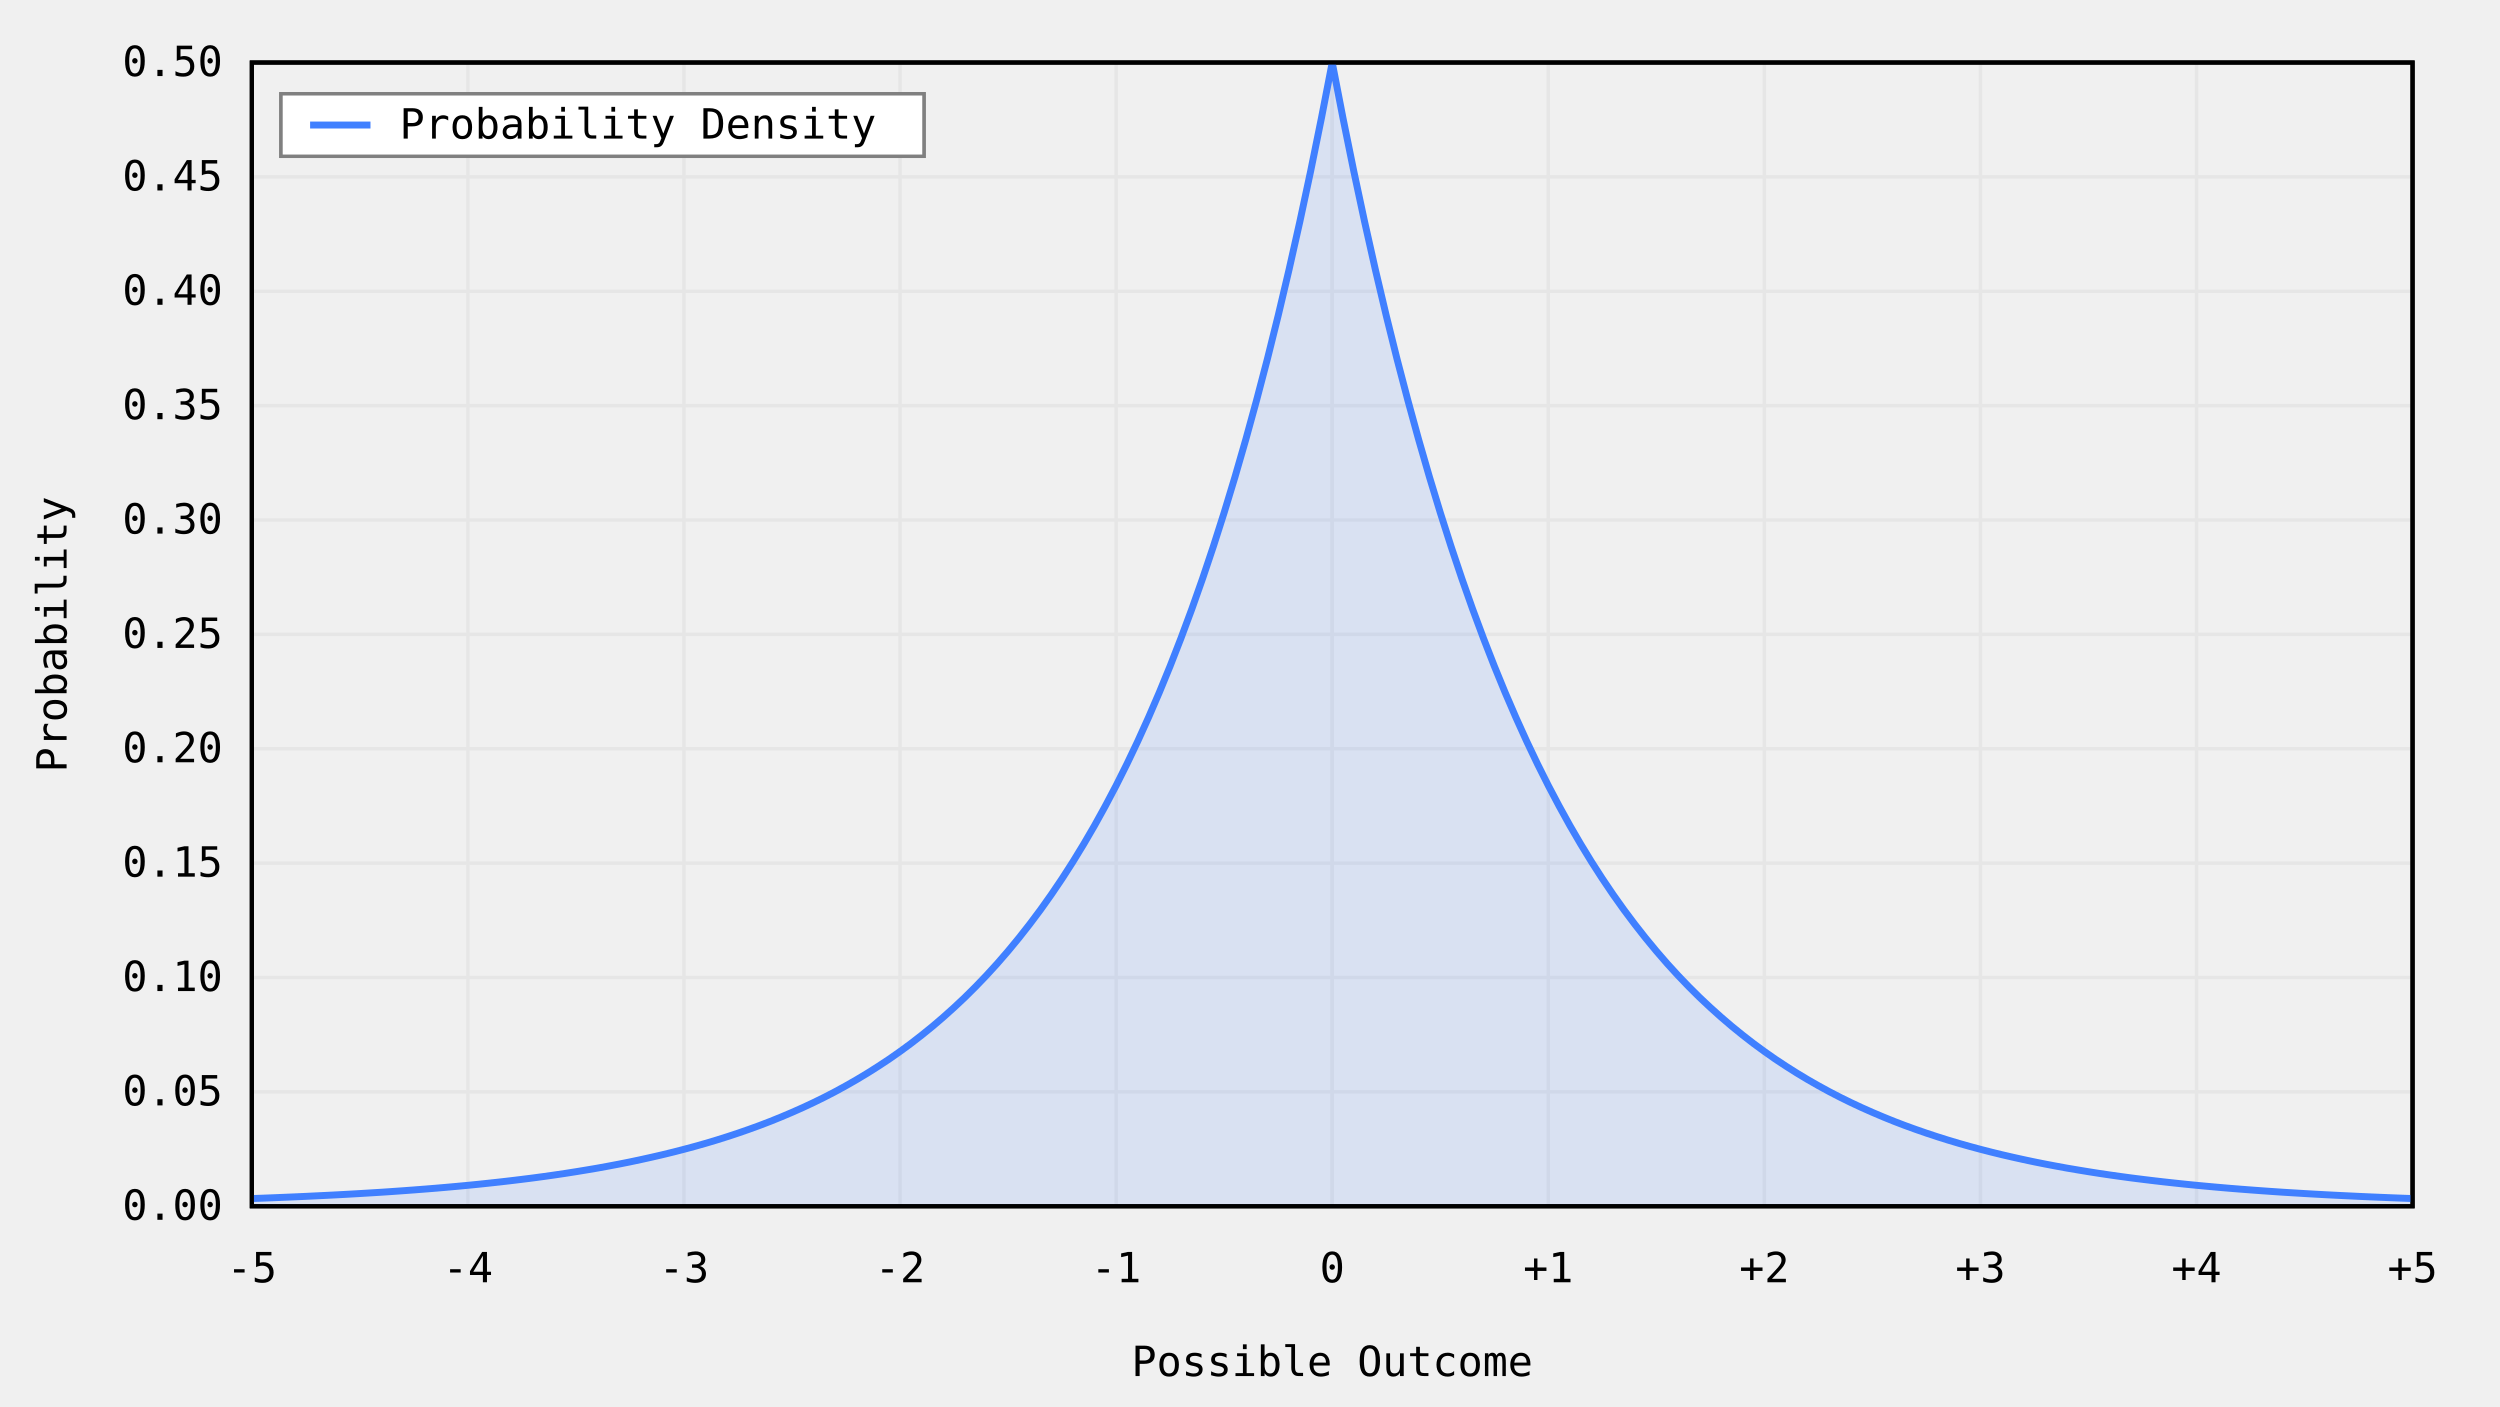
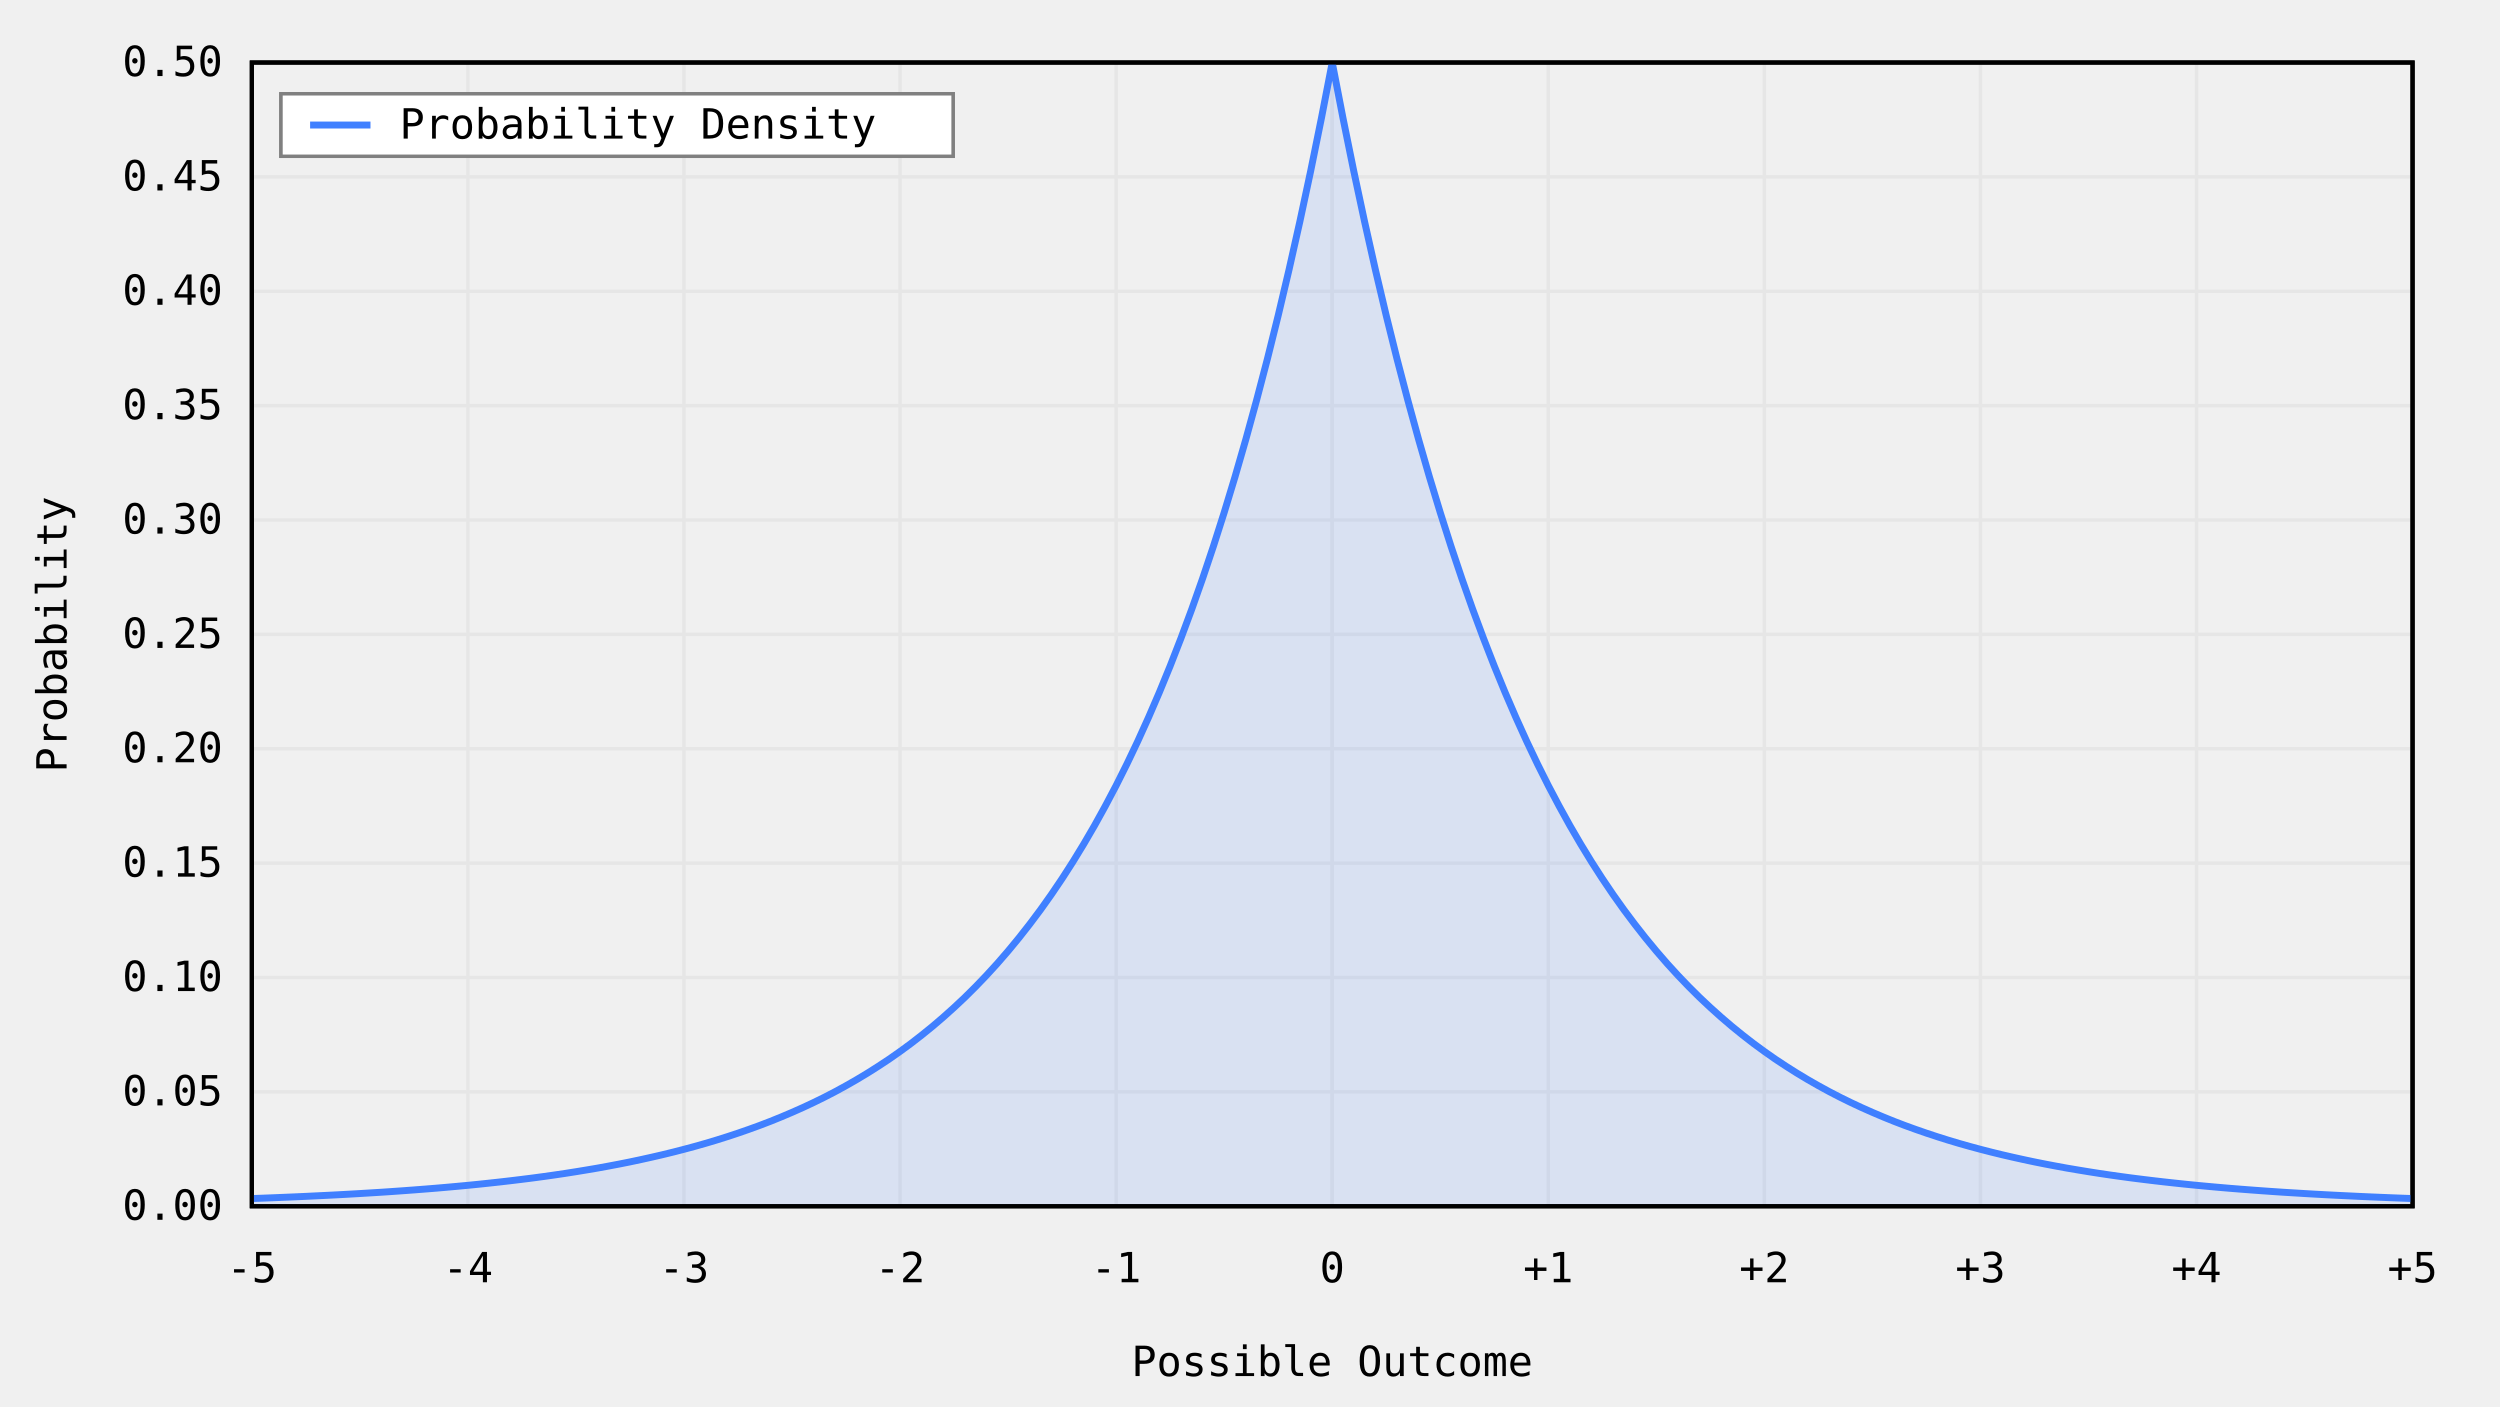
<svg xmlns="http://www.w3.org/2000/svg" xmlns:xlink="http://www.w3.org/1999/xlink" width="720" height="405" viewBox="0 0 720 405">
  <g id="gnuplot_canvas">
    <rect x="0" y="0" width="720" height="405" fill="none" />
    <defs>
      <circle id="gpDot" r="0.5" stroke-width="0.5" stroke="currentColor" />
      <path id="gpPt0" stroke-width="0.222" stroke="currentColor" d="M-1,0 h2 M0,-1 v2" />
      <path id="gpPt1" stroke-width="0.222" stroke="currentColor" d="M-1,-1 L1,1 M1,-1 L-1,1" />
      <path id="gpPt2" stroke-width="0.222" stroke="currentColor" d="M-1,0 L1,0 M0,-1 L0,1 M-1,-1 L1,1 M-1,1 L1,-1" />
      <rect id="gpPt3" stroke-width="0.222" stroke="currentColor" x="-1" y="-1" width="2" height="2" />
      <rect id="gpPt4" stroke-width="0.222" stroke="currentColor" fill="currentColor" x="-1" y="-1" width="2" height="2" />
      <circle id="gpPt5" stroke-width="0.222" stroke="currentColor" cx="0" cy="0" r="1" />
      <use xlink:href="#gpPt5" id="gpPt6" fill="currentColor" stroke="none" />
      <path id="gpPt7" stroke-width="0.222" stroke="currentColor" d="M0,-1.33 L-1.33,0.67 L1.33,0.67 z" />
      <use xlink:href="#gpPt7" id="gpPt8" fill="currentColor" stroke="none" />
      <use xlink:href="#gpPt7" id="gpPt9" stroke="currentColor" transform="rotate(180)" />
      <use xlink:href="#gpPt9" id="gpPt10" fill="currentColor" stroke="none" />
      <use xlink:href="#gpPt3" id="gpPt11" stroke="currentColor" transform="rotate(45)" />
      <use xlink:href="#gpPt11" id="gpPt12" fill="currentColor" stroke="none" />
      <path id="gpPt13" stroke-width="0.222" stroke="currentColor" d="M0,1.330 L1.265,0.411 L0.782,-1.067 L-0.782,-1.076 L-1.265,0.411 z" />
      <use xlink:href="#gpPt13" id="gpPt14" fill="currentColor" stroke="none" />
      <filter id="textbox" filterUnits="objectBoundingBox" x="0" y="0" height="1" width="1">
        <feFlood flood-color="white" flood-opacity="1" result="bgnd" />
        <feComposite in="SourceGraphic" in2="bgnd" operator="atop" />
      </filter>
      <filter id="greybox" filterUnits="objectBoundingBox" x="0" y="0" height="1" width="1">
        <feFlood flood-color="lightgrey" flood-opacity="1" result="grey" />
        <feComposite in="SourceGraphic" in2="grey" operator="atop" />
      </filter>
    </defs>
    <g fill="none" color="white" stroke="currentColor" stroke-width="1.00" stroke-linecap="butt" stroke-linejoin="miter">
</g>
    <g fill="none" color="white" stroke="currentColor" stroke-width="1.20" stroke-linecap="butt" stroke-linejoin="miter">
</g>
    <g fill="none" color="black" stroke="currentColor" stroke-width="1.20" stroke-linecap="butt" stroke-linejoin="miter">
</g>
    <g fill="none" color="black" stroke="black" stroke-width="1.00" stroke-linecap="butt" stroke-linejoin="miter">
</g>
    <g fill="none" color="black" stroke="currentColor" stroke-width="1.00" stroke-linecap="butt" stroke-linejoin="miter">
      <path stroke="rgb(230, 230, 230)" class="gridline" d="M72.53,347.40 L694.82,347.40  " />
    </g>
    <g fill="none" color="black" stroke="rgb(230, 230, 230)" stroke-width="1.20" stroke-linecap="butt" stroke-linejoin="miter">
</g>
    <g fill="none" color="black" stroke="currentColor" stroke-width="1.20" stroke-linecap="butt" stroke-linejoin="miter">
      <path stroke="black" d="M72.53,347.40 M694.82,347.40  " />
      <g transform="translate(64.14,351.30)" stroke="none" fill="black" font-family="monospace" font-size="12.00" text-anchor="end">
        <text>
          <tspan font-family="monospace">0.00</tspan>
        </text>
      </g>
    </g>
    <g fill="none" color="black" stroke="currentColor" stroke-width="1.20" stroke-linecap="butt" stroke-linejoin="miter">
</g>
    <g fill="none" color="black" stroke="black" stroke-width="1.00" stroke-linecap="butt" stroke-linejoin="miter">
</g>
    <g fill="none" color="black" stroke="currentColor" stroke-width="1.00" stroke-linecap="butt" stroke-linejoin="miter">
      <path stroke="rgb(230, 230, 230)" class="gridline" d="M72.53,314.46 L694.82,314.46  " />
    </g>
    <g fill="none" color="black" stroke="rgb(230, 230, 230)" stroke-width="1.20" stroke-linecap="butt" stroke-linejoin="miter">
</g>
    <g fill="none" color="black" stroke="currentColor" stroke-width="1.20" stroke-linecap="butt" stroke-linejoin="miter">
      <path stroke="black" d="M72.53,314.46 M694.82,314.46  " />
      <g transform="translate(64.14,318.36)" stroke="none" fill="black" font-family="monospace" font-size="12.00" text-anchor="end">
        <text>
          <tspan font-family="monospace">0.05</tspan>
        </text>
      </g>
    </g>
    <g fill="none" color="black" stroke="currentColor" stroke-width="1.20" stroke-linecap="butt" stroke-linejoin="miter">
</g>
    <g fill="none" color="black" stroke="black" stroke-width="1.00" stroke-linecap="butt" stroke-linejoin="miter">
</g>
    <g fill="none" color="black" stroke="currentColor" stroke-width="1.00" stroke-linecap="butt" stroke-linejoin="miter">
      <path stroke="rgb(230, 230, 230)" class="gridline" d="M72.53,281.52 L694.82,281.52  " />
    </g>
    <g fill="none" color="black" stroke="rgb(230, 230, 230)" stroke-width="1.20" stroke-linecap="butt" stroke-linejoin="miter">
</g>
    <g fill="none" color="black" stroke="currentColor" stroke-width="1.20" stroke-linecap="butt" stroke-linejoin="miter">
      <path stroke="black" d="M72.53,281.52 M694.82,281.52  " />
      <g transform="translate(64.14,285.42)" stroke="none" fill="black" font-family="monospace" font-size="12.00" text-anchor="end">
        <text>
          <tspan font-family="monospace">0.10</tspan>
        </text>
      </g>
    </g>
    <g fill="none" color="black" stroke="currentColor" stroke-width="1.20" stroke-linecap="butt" stroke-linejoin="miter">
</g>
    <g fill="none" color="black" stroke="black" stroke-width="1.00" stroke-linecap="butt" stroke-linejoin="miter">
</g>
    <g fill="none" color="black" stroke="currentColor" stroke-width="1.00" stroke-linecap="butt" stroke-linejoin="miter">
      <path stroke="rgb(230, 230, 230)" class="gridline" d="M72.53,248.58 L694.82,248.58  " />
    </g>
    <g fill="none" color="black" stroke="rgb(230, 230, 230)" stroke-width="1.20" stroke-linecap="butt" stroke-linejoin="miter">
</g>
    <g fill="none" color="black" stroke="currentColor" stroke-width="1.20" stroke-linecap="butt" stroke-linejoin="miter">
      <path stroke="black" d="M72.53,248.58 M694.82,248.58  " />
      <g transform="translate(64.14,252.48)" stroke="none" fill="black" font-family="monospace" font-size="12.00" text-anchor="end">
        <text>
          <tspan font-family="monospace">0.15</tspan>
        </text>
      </g>
    </g>
    <g fill="none" color="black" stroke="currentColor" stroke-width="1.20" stroke-linecap="butt" stroke-linejoin="miter">
</g>
    <g fill="none" color="black" stroke="black" stroke-width="1.00" stroke-linecap="butt" stroke-linejoin="miter">
</g>
    <g fill="none" color="black" stroke="currentColor" stroke-width="1.00" stroke-linecap="butt" stroke-linejoin="miter">
      <path stroke="rgb(230, 230, 230)" class="gridline" d="M72.53,215.64 L694.82,215.64  " />
    </g>
    <g fill="none" color="black" stroke="rgb(230, 230, 230)" stroke-width="1.20" stroke-linecap="butt" stroke-linejoin="miter">
</g>
    <g fill="none" color="black" stroke="currentColor" stroke-width="1.20" stroke-linecap="butt" stroke-linejoin="miter">
      <path stroke="black" d="M72.53,215.64 M694.82,215.64  " />
      <g transform="translate(64.14,219.54)" stroke="none" fill="black" font-family="monospace" font-size="12.00" text-anchor="end">
        <text>
          <tspan font-family="monospace">0.20</tspan>
        </text>
      </g>
    </g>
    <g fill="none" color="black" stroke="currentColor" stroke-width="1.20" stroke-linecap="butt" stroke-linejoin="miter">
</g>
    <g fill="none" color="black" stroke="black" stroke-width="1.00" stroke-linecap="butt" stroke-linejoin="miter">
</g>
    <g fill="none" color="black" stroke="currentColor" stroke-width="1.00" stroke-linecap="butt" stroke-linejoin="miter">
      <path stroke="rgb(230, 230, 230)" class="gridline" d="M72.53,182.70 L694.82,182.70  " />
    </g>
    <g fill="none" color="black" stroke="rgb(230, 230, 230)" stroke-width="1.20" stroke-linecap="butt" stroke-linejoin="miter">
</g>
    <g fill="none" color="black" stroke="currentColor" stroke-width="1.20" stroke-linecap="butt" stroke-linejoin="miter">
      <path stroke="black" d="M72.53,182.70 M694.82,182.70  " />
      <g transform="translate(64.14,186.60)" stroke="none" fill="black" font-family="monospace" font-size="12.00" text-anchor="end">
        <text>
          <tspan font-family="monospace">0.25</tspan>
        </text>
      </g>
    </g>
    <g fill="none" color="black" stroke="currentColor" stroke-width="1.20" stroke-linecap="butt" stroke-linejoin="miter">
</g>
    <g fill="none" color="black" stroke="black" stroke-width="1.00" stroke-linecap="butt" stroke-linejoin="miter">
</g>
    <g fill="none" color="black" stroke="currentColor" stroke-width="1.00" stroke-linecap="butt" stroke-linejoin="miter">
      <path stroke="rgb(230, 230, 230)" class="gridline" d="M72.53,149.77 L694.82,149.77  " />
    </g>
    <g fill="none" color="black" stroke="rgb(230, 230, 230)" stroke-width="1.20" stroke-linecap="butt" stroke-linejoin="miter">
</g>
    <g fill="none" color="black" stroke="currentColor" stroke-width="1.20" stroke-linecap="butt" stroke-linejoin="miter">
      <path stroke="black" d="M72.53,149.77 M694.82,149.77  " />
      <g transform="translate(64.14,153.67)" stroke="none" fill="black" font-family="monospace" font-size="12.00" text-anchor="end">
        <text>
          <tspan font-family="monospace">0.30</tspan>
        </text>
      </g>
    </g>
    <g fill="none" color="black" stroke="currentColor" stroke-width="1.20" stroke-linecap="butt" stroke-linejoin="miter">
</g>
    <g fill="none" color="black" stroke="black" stroke-width="1.00" stroke-linecap="butt" stroke-linejoin="miter">
</g>
    <g fill="none" color="black" stroke="currentColor" stroke-width="1.00" stroke-linecap="butt" stroke-linejoin="miter">
      <path stroke="rgb(230, 230, 230)" class="gridline" d="M72.53,116.83 L694.82,116.83  " />
    </g>
    <g fill="none" color="black" stroke="rgb(230, 230, 230)" stroke-width="1.20" stroke-linecap="butt" stroke-linejoin="miter">
</g>
    <g fill="none" color="black" stroke="currentColor" stroke-width="1.20" stroke-linecap="butt" stroke-linejoin="miter">
      <path stroke="black" d="M72.53,116.83 M694.82,116.83  " />
      <g transform="translate(64.14,120.73)" stroke="none" fill="black" font-family="monospace" font-size="12.00" text-anchor="end">
        <text>
          <tspan font-family="monospace">0.35</tspan>
        </text>
      </g>
    </g>
    <g fill="none" color="black" stroke="currentColor" stroke-width="1.20" stroke-linecap="butt" stroke-linejoin="miter">
</g>
    <g fill="none" color="black" stroke="black" stroke-width="1.00" stroke-linecap="butt" stroke-linejoin="miter">
</g>
    <g fill="none" color="black" stroke="currentColor" stroke-width="1.00" stroke-linecap="butt" stroke-linejoin="miter">
      <path stroke="rgb(230, 230, 230)" class="gridline" d="M72.53,83.89 L694.82,83.89  " />
    </g>
    <g fill="none" color="black" stroke="rgb(230, 230, 230)" stroke-width="1.20" stroke-linecap="butt" stroke-linejoin="miter">
</g>
    <g fill="none" color="black" stroke="currentColor" stroke-width="1.20" stroke-linecap="butt" stroke-linejoin="miter">
      <path stroke="black" d="M72.53,83.89 M694.82,83.89  " />
      <g transform="translate(64.14,87.79)" stroke="none" fill="black" font-family="monospace" font-size="12.00" text-anchor="end">
        <text>
          <tspan font-family="monospace">0.40</tspan>
        </text>
      </g>
    </g>
    <g fill="none" color="black" stroke="currentColor" stroke-width="1.20" stroke-linecap="butt" stroke-linejoin="miter">
</g>
    <g fill="none" color="black" stroke="black" stroke-width="1.00" stroke-linecap="butt" stroke-linejoin="miter">
</g>
    <g fill="none" color="black" stroke="currentColor" stroke-width="1.00" stroke-linecap="butt" stroke-linejoin="miter">
      <path stroke="rgb(230, 230, 230)" class="gridline" d="M72.53,50.95 L694.82,50.95  " />
    </g>
    <g fill="none" color="black" stroke="rgb(230, 230, 230)" stroke-width="1.20" stroke-linecap="butt" stroke-linejoin="miter">
</g>
    <g fill="none" color="black" stroke="currentColor" stroke-width="1.20" stroke-linecap="butt" stroke-linejoin="miter">
      <path stroke="black" d="M72.53,50.95 M694.82,50.95  " />
      <g transform="translate(64.14,54.85)" stroke="none" fill="black" font-family="monospace" font-size="12.00" text-anchor="end">
        <text>
          <tspan font-family="monospace">0.45</tspan>
        </text>
      </g>
    </g>
    <g fill="none" color="black" stroke="currentColor" stroke-width="1.20" stroke-linecap="butt" stroke-linejoin="miter">
</g>
    <g fill="none" color="black" stroke="black" stroke-width="1.00" stroke-linecap="butt" stroke-linejoin="miter">
</g>
    <g fill="none" color="black" stroke="currentColor" stroke-width="1.00" stroke-linecap="butt" stroke-linejoin="miter">
      <path stroke="rgb(230, 230, 230)" class="gridline" d="M72.53,18.01 L694.82,18.01  " />
    </g>
    <g fill="none" color="black" stroke="rgb(230, 230, 230)" stroke-width="1.20" stroke-linecap="butt" stroke-linejoin="miter">
</g>
    <g fill="none" color="black" stroke="currentColor" stroke-width="1.20" stroke-linecap="butt" stroke-linejoin="miter">
      <path stroke="black" d="M72.53,18.01 M694.82,18.01  " />
      <g transform="translate(64.14,21.91)" stroke="none" fill="black" font-family="monospace" font-size="12.00" text-anchor="end">
        <text>
          <tspan font-family="monospace">0.50</tspan>
        </text>
      </g>
    </g>
    <g fill="none" color="black" stroke="currentColor" stroke-width="1.20" stroke-linecap="butt" stroke-linejoin="miter">
</g>
    <g fill="none" color="black" stroke="black" stroke-width="1.00" stroke-linecap="butt" stroke-linejoin="miter">
</g>
    <g fill="none" color="black" stroke="currentColor" stroke-width="1.00" stroke-linecap="butt" stroke-linejoin="miter">
      <path stroke="rgb(230, 230, 230)" class="gridline" d="M383.68,347.40 L383.68,18.01  " />
    </g>
    <g fill="none" color="black" stroke="rgb(230, 230, 230)" stroke-width="1.20" stroke-linecap="butt" stroke-linejoin="miter">
</g>
    <g fill="none" color="black" stroke="currentColor" stroke-width="1.20" stroke-linecap="butt" stroke-linejoin="miter">
      <path stroke="black" d="M383.68,347.40 M383.68,18.01  " />
      <g transform="translate(383.68,369.30)" stroke="none" fill="black" font-family="monospace" font-size="12.00" text-anchor="middle">
        <text>
          <tspan font-family="monospace">0</tspan>
        </text>
      </g>
    </g>
    <g fill="none" color="black" stroke="currentColor" stroke-width="1.20" stroke-linecap="butt" stroke-linejoin="miter">
</g>
    <g fill="none" color="black" stroke="black" stroke-width="1.00" stroke-linecap="butt" stroke-linejoin="miter">
</g>
    <g fill="none" color="black" stroke="currentColor" stroke-width="1.00" stroke-linecap="butt" stroke-linejoin="miter">
      <path stroke="rgb(230, 230, 230)" class="gridline" d="M72.53,347.40 L72.53,18.01  " />
    </g>
    <g fill="none" color="black" stroke="rgb(230, 230, 230)" stroke-width="1.20" stroke-linecap="butt" stroke-linejoin="miter">
</g>
    <g fill="none" color="black" stroke="currentColor" stroke-width="1.20" stroke-linecap="butt" stroke-linejoin="miter">
      <path stroke="black" d="M72.53,347.40 M72.53,18.01  " />
      <g transform="translate(72.53,369.30)" stroke="none" fill="black" font-family="monospace" font-size="12.00" text-anchor="middle">
        <text>
          <tspan font-family="monospace">-5</tspan>
        </text>
      </g>
    </g>
    <g fill="none" color="black" stroke="currentColor" stroke-width="1.20" stroke-linecap="butt" stroke-linejoin="miter">
</g>
    <g fill="none" color="black" stroke="black" stroke-width="1.00" stroke-linecap="butt" stroke-linejoin="miter">
</g>
    <g fill="none" color="black" stroke="currentColor" stroke-width="1.00" stroke-linecap="butt" stroke-linejoin="miter">
      <path stroke="rgb(230, 230, 230)" class="gridline" d="M134.76,347.40 L134.76,45.01 M134.76,27.01 L134.76,18.01  " />
    </g>
    <g fill="none" color="black" stroke="rgb(230, 230, 230)" stroke-width="1.20" stroke-linecap="butt" stroke-linejoin="miter">
</g>
    <g fill="none" color="black" stroke="currentColor" stroke-width="1.20" stroke-linecap="butt" stroke-linejoin="miter">
      <path stroke="black" d="M134.76,347.40 M134.76,18.01  " />
      <g transform="translate(134.76,369.30)" stroke="none" fill="black" font-family="monospace" font-size="12.00" text-anchor="middle">
        <text>
          <tspan font-family="monospace">-4</tspan>
        </text>
      </g>
    </g>
    <g fill="none" color="black" stroke="currentColor" stroke-width="1.20" stroke-linecap="butt" stroke-linejoin="miter">
</g>
    <g fill="none" color="black" stroke="black" stroke-width="1.00" stroke-linecap="butt" stroke-linejoin="miter">
</g>
    <g fill="none" color="black" stroke="currentColor" stroke-width="1.00" stroke-linecap="butt" stroke-linejoin="miter">
      <path stroke="rgb(230, 230, 230)" class="gridline" d="M196.99,347.40 L196.99,45.01 M196.99,27.01 L196.99,18.01  " />
    </g>
    <g fill="none" color="black" stroke="rgb(230, 230, 230)" stroke-width="1.20" stroke-linecap="butt" stroke-linejoin="miter">
</g>
    <g fill="none" color="black" stroke="currentColor" stroke-width="1.20" stroke-linecap="butt" stroke-linejoin="miter">
      <path stroke="black" d="M196.99,347.40 M196.99,18.01  " />
      <g transform="translate(196.99,369.30)" stroke="none" fill="black" font-family="monospace" font-size="12.00" text-anchor="middle">
        <text>
          <tspan font-family="monospace">-3</tspan>
        </text>
      </g>
    </g>
    <g fill="none" color="black" stroke="currentColor" stroke-width="1.20" stroke-linecap="butt" stroke-linejoin="miter">
</g>
    <g fill="none" color="black" stroke="black" stroke-width="1.00" stroke-linecap="butt" stroke-linejoin="miter">
</g>
    <g fill="none" color="black" stroke="currentColor" stroke-width="1.00" stroke-linecap="butt" stroke-linejoin="miter">
      <path stroke="rgb(230, 230, 230)" class="gridline" d="M259.22,347.40 L259.22,45.01 M259.22,27.01 L259.22,18.01  " />
    </g>
    <g fill="none" color="black" stroke="rgb(230, 230, 230)" stroke-width="1.20" stroke-linecap="butt" stroke-linejoin="miter">
</g>
    <g fill="none" color="black" stroke="currentColor" stroke-width="1.20" stroke-linecap="butt" stroke-linejoin="miter">
      <path stroke="black" d="M259.22,347.40 M259.22,18.01  " />
      <g transform="translate(259.22,369.30)" stroke="none" fill="black" font-family="monospace" font-size="12.00" text-anchor="middle">
        <text>
          <tspan font-family="monospace">-2</tspan>
        </text>
      </g>
    </g>
    <g fill="none" color="black" stroke="currentColor" stroke-width="1.20" stroke-linecap="butt" stroke-linejoin="miter">
</g>
    <g fill="none" color="black" stroke="black" stroke-width="1.00" stroke-linecap="butt" stroke-linejoin="miter">
</g>
    <g fill="none" color="black" stroke="currentColor" stroke-width="1.00" stroke-linecap="butt" stroke-linejoin="miter">
      <path stroke="rgb(230, 230, 230)" class="gridline" d="M321.45,347.40 L321.45,18.01  " />
    </g>
    <g fill="none" color="black" stroke="rgb(230, 230, 230)" stroke-width="1.20" stroke-linecap="butt" stroke-linejoin="miter">
</g>
    <g fill="none" color="black" stroke="currentColor" stroke-width="1.20" stroke-linecap="butt" stroke-linejoin="miter">
      <path stroke="black" d="M321.45,347.40 M321.45,18.01  " />
      <g transform="translate(321.45,369.30)" stroke="none" fill="black" font-family="monospace" font-size="12.00" text-anchor="middle">
        <text>
          <tspan font-family="monospace">-1</tspan>
        </text>
      </g>
    </g>
    <g fill="none" color="black" stroke="currentColor" stroke-width="1.20" stroke-linecap="butt" stroke-linejoin="miter">
</g>
    <g fill="none" color="black" stroke="black" stroke-width="1.00" stroke-linecap="butt" stroke-linejoin="miter">
</g>
    <g fill="none" color="black" stroke="currentColor" stroke-width="1.00" stroke-linecap="butt" stroke-linejoin="miter">
      <path stroke="rgb(230, 230, 230)" class="gridline" d="M383.68,347.40 L383.68,18.01  " />
    </g>
    <g fill="none" color="black" stroke="rgb(230, 230, 230)" stroke-width="1.20" stroke-linecap="butt" stroke-linejoin="miter">
</g>
    <g fill="none" color="black" stroke="currentColor" stroke-width="1.20" stroke-linecap="butt" stroke-linejoin="miter">
      <path stroke="black" d="M383.68,347.40 M383.68,18.01  " />
    </g>
    <g fill="none" color="black" stroke="black" stroke-width="1.00" stroke-linecap="butt" stroke-linejoin="miter">
</g>
    <g fill="none" color="black" stroke="currentColor" stroke-width="1.00" stroke-linecap="butt" stroke-linejoin="miter">
      <path stroke="rgb(230, 230, 230)" class="gridline" d="M445.90,347.40 L445.90,18.01  " />
    </g>
    <g fill="none" color="black" stroke="rgb(230, 230, 230)" stroke-width="1.20" stroke-linecap="butt" stroke-linejoin="miter">
</g>
    <g fill="none" color="black" stroke="currentColor" stroke-width="1.20" stroke-linecap="butt" stroke-linejoin="miter">
      <path stroke="black" d="M445.90,347.40 M445.90,18.01  " />
      <g transform="translate(445.90,369.30)" stroke="none" fill="black" font-family="monospace" font-size="12.00" text-anchor="middle">
        <text>
          <tspan font-family="monospace">+1</tspan>
        </text>
      </g>
    </g>
    <g fill="none" color="black" stroke="currentColor" stroke-width="1.20" stroke-linecap="butt" stroke-linejoin="miter">
</g>
    <g fill="none" color="black" stroke="black" stroke-width="1.00" stroke-linecap="butt" stroke-linejoin="miter">
</g>
    <g fill="none" color="black" stroke="currentColor" stroke-width="1.00" stroke-linecap="butt" stroke-linejoin="miter">
      <path stroke="rgb(230, 230, 230)" class="gridline" d="M508.13,347.40 L508.13,18.01  " />
    </g>
    <g fill="none" color="black" stroke="rgb(230, 230, 230)" stroke-width="1.20" stroke-linecap="butt" stroke-linejoin="miter">
</g>
    <g fill="none" color="black" stroke="currentColor" stroke-width="1.20" stroke-linecap="butt" stroke-linejoin="miter">
      <path stroke="black" d="M508.13,347.40 M508.13,18.01  " />
      <g transform="translate(508.13,369.30)" stroke="none" fill="black" font-family="monospace" font-size="12.00" text-anchor="middle">
        <text>
          <tspan font-family="monospace">+2</tspan>
        </text>
      </g>
    </g>
    <g fill="none" color="black" stroke="currentColor" stroke-width="1.20" stroke-linecap="butt" stroke-linejoin="miter">
</g>
    <g fill="none" color="black" stroke="black" stroke-width="1.00" stroke-linecap="butt" stroke-linejoin="miter">
</g>
    <g fill="none" color="black" stroke="currentColor" stroke-width="1.00" stroke-linecap="butt" stroke-linejoin="miter">
      <path stroke="rgb(230, 230, 230)" class="gridline" d="M570.36,347.40 L570.36,18.01  " />
    </g>
    <g fill="none" color="black" stroke="rgb(230, 230, 230)" stroke-width="1.20" stroke-linecap="butt" stroke-linejoin="miter">
</g>
    <g fill="none" color="black" stroke="currentColor" stroke-width="1.20" stroke-linecap="butt" stroke-linejoin="miter">
      <path stroke="black" d="M570.36,347.40 M570.36,18.01  " />
      <g transform="translate(570.36,369.30)" stroke="none" fill="black" font-family="monospace" font-size="12.00" text-anchor="middle">
        <text>
          <tspan font-family="monospace">+3</tspan>
        </text>
      </g>
    </g>
    <g fill="none" color="black" stroke="currentColor" stroke-width="1.20" stroke-linecap="butt" stroke-linejoin="miter">
</g>
    <g fill="none" color="black" stroke="black" stroke-width="1.00" stroke-linecap="butt" stroke-linejoin="miter">
</g>
    <g fill="none" color="black" stroke="currentColor" stroke-width="1.00" stroke-linecap="butt" stroke-linejoin="miter">
      <path stroke="rgb(230, 230, 230)" class="gridline" d="M632.59,347.40 L632.59,18.01  " />
    </g>
    <g fill="none" color="black" stroke="rgb(230, 230, 230)" stroke-width="1.20" stroke-linecap="butt" stroke-linejoin="miter">
</g>
    <g fill="none" color="black" stroke="currentColor" stroke-width="1.20" stroke-linecap="butt" stroke-linejoin="miter">
      <path stroke="black" d="M632.59,347.40 M632.59,18.01  " />
      <g transform="translate(632.59,369.30)" stroke="none" fill="black" font-family="monospace" font-size="12.00" text-anchor="middle">
        <text>
          <tspan font-family="monospace">+4</tspan>
        </text>
      </g>
    </g>
    <g fill="none" color="black" stroke="currentColor" stroke-width="1.20" stroke-linecap="butt" stroke-linejoin="miter">
</g>
    <g fill="none" color="black" stroke="black" stroke-width="1.00" stroke-linecap="butt" stroke-linejoin="miter">
</g>
    <g fill="none" color="black" stroke="currentColor" stroke-width="1.00" stroke-linecap="butt" stroke-linejoin="miter">
      <path stroke="rgb(230, 230, 230)" class="gridline" d="M694.82,347.40 L694.82,18.01  " />
    </g>
    <g fill="none" color="black" stroke="rgb(230, 230, 230)" stroke-width="1.20" stroke-linecap="butt" stroke-linejoin="miter">
</g>
    <g fill="none" color="black" stroke="currentColor" stroke-width="1.20" stroke-linecap="butt" stroke-linejoin="miter">
      <path stroke="black" d="M694.82,347.40 M694.82,18.01  " />
      <g transform="translate(694.82,369.30)" stroke="none" fill="black" font-family="monospace" font-size="12.00" text-anchor="middle">
        <text>
          <tspan font-family="monospace">+5</tspan>
        </text>
      </g>
    </g>
    <g fill="none" color="black" stroke="currentColor" stroke-width="1.20" stroke-linecap="butt" stroke-linejoin="miter">
</g>
    <g fill="none" color="black" stroke="currentColor" stroke-width="1.20" stroke-linecap="butt" stroke-linejoin="miter">
      <path stroke="black" d="M72.53,18.01 L72.53,347.40 L694.82,347.40 L694.82,18.01 L72.53,18.01 Z  " />
    </g>
    <g fill="none" color="black" stroke="currentColor" stroke-width="1.20" stroke-linecap="butt" stroke-linejoin="miter">
      <g transform="translate(19.18,182.71) rotate(270)" stroke="none" fill="black" font-family="monospace" font-size="12.00" text-anchor="middle">
        <text>
          <tspan font-family="monospace">Probability</tspan>
        </text>
      </g>
    </g>
    <g fill="none" color="black" stroke="currentColor" stroke-width="1.20" stroke-linecap="butt" stroke-linejoin="miter">
      <g transform="translate(383.67,396.30)" stroke="none" fill="black" font-family="monospace" font-size="12.00" text-anchor="middle">
        <text>
          <tspan font-family="monospace">Possible Outcome</tspan>
        </text>
      </g>
    </g>
    <g fill="none" color="black" stroke="currentColor" stroke-width="1.20" stroke-linecap="butt" stroke-linejoin="miter">
</g>
    <g fill="none" color="black" stroke="currentColor" stroke-width="1.00" stroke-linecap="butt" stroke-linejoin="miter">
</g>
    <g fill="none" color="black" stroke="currentColor" stroke-width="1.00" stroke-linecap="butt" stroke-linejoin="miter">
-       <path stroke="rgb(128, 128, 128)" d="M80.92,45.01 L80.92,27.01 L266.11,27.01 L266.11,45.01 L80.92,45.01 Z  " />
+       <path stroke="rgb(128, 128, 128)" d="M80.92,45.01 L80.92,27.01 L274.50,27.01 L274.50,45.01 L80.92,45.01 Z  " />
    </g>
    <g id="gnuplot_plot_1">
      <g fill="none" color="white" stroke="rgb(128, 128, 128)" stroke-width="2.00" stroke-linecap="butt" stroke-linejoin="miter">
</g>
      <g fill="none" color="black" stroke="currentColor" stroke-width="2.00" stroke-linecap="butt" stroke-linejoin="miter">
        <path stroke="rgb( 64, 128, 255)" d="M72.53,345.18 L75.64,345.07 L78.75,344.95 L81.86,344.82 L84.98,344.69 L88.09,344.55 L91.20,344.40 L94.31,344.25   L97.42,344.09 L100.53,343.92 L103.64,343.74 L106.76,343.55 L109.87,343.36 L112.98,343.15 L116.09,342.93 L119.20,342.70   L122.31,342.46 L125.42,342.21 L128.54,341.94 L131.65,341.66 L134.76,341.37 L137.87,341.06 L140.98,340.73 L144.09,340.39   L147.20,340.03 L150.32,339.65 L153.43,339.26 L156.54,338.84 L159.65,338.40 L162.76,337.94 L165.87,337.45 L168.98,336.94   L172.10,336.41 L175.21,335.84 L178.32,335.25 L181.43,334.63 L184.54,333.97 L187.65,333.28 L190.77,332.56 L193.88,331.80   L196.99,331.00 L200.10,330.16 L203.21,329.28 L206.32,328.35 L209.43,327.37 L212.55,326.34 L215.66,325.26 L218.77,324.13   L221.88,322.94 L224.99,321.68 L228.10,320.36 L231.21,318.98 L234.33,317.52 L237.44,315.99 L240.55,314.38 L243.66,312.68   L246.77,310.90 L249.88,309.03 L252.99,307.06 L256.11,305.00 L259.22,302.82 L262.33,300.54 L265.44,298.13 L268.55,295.61   L271.66,292.95 L274.77,290.16 L277.89,287.23 L281.00,284.14 L284.11,280.90 L287.22,277.49 L290.33,273.90 L293.44,270.13   L296.55,266.17 L299.67,262.01 L302.78,257.63 L305.89,253.03 L309.00,248.19 L312.11,243.10 L315.22,237.76 L318.33,232.13   L321.45,226.22 L324.56,220.01 L327.67,213.48 L330.78,206.61 L333.89,199.40 L337.00,191.81 L340.11,183.83 L343.23,175.44   L346.34,166.63 L349.45,157.36 L352.56,147.61 L355.67,137.37 L358.78,126.60 L361.89,115.28 L365.01,103.38 L368.12,90.87   L371.23,77.72 L374.34,63.89 L377.45,49.36 L380.56,34.07 L383.68,18.01 L386.79,34.07 L389.90,49.36 L393.01,63.89   L396.12,77.72 L399.23,90.87 L402.34,103.38 L405.46,115.28 L408.57,126.60 L411.68,137.37 L414.79,147.61 L417.90,157.36   L421.01,166.63 L424.12,175.44 L427.24,183.83 L430.35,191.81 L433.46,199.40 L436.57,206.61 L439.68,213.48 L442.79,220.01   L445.90,226.22 L449.02,232.13 L452.13,237.76 L455.24,243.10 L458.35,248.19 L461.46,253.03 L464.57,257.63 L467.68,262.01   L470.80,266.17 L473.91,270.13 L477.02,273.90 L480.13,277.49 L483.24,280.90 L486.35,284.14 L489.46,287.23 L492.58,290.16   L495.69,292.95 L498.80,295.61 L501.91,298.13 L505.02,300.54 L508.13,302.82 L511.24,305.00 L514.36,307.06 L517.47,309.03   L520.58,310.90 L523.69,312.68 L526.80,314.38 L529.91,315.99 L533.02,317.52 L536.14,318.98 L539.25,320.36 L542.36,321.68   L545.47,322.94 L548.58,324.13 L551.69,325.26 L554.80,326.34 L557.92,327.37 L561.03,328.35 L564.14,329.28 L567.25,330.16   L570.36,331.00 L573.47,331.80 L576.58,332.56 L579.70,333.28 L582.81,333.97 L585.92,334.63 L589.03,335.25 L592.14,335.84   L595.25,336.41 L598.37,336.94 L601.48,337.45 L604.59,337.94 L607.70,338.40 L610.81,338.84 L613.92,339.26 L617.03,339.65   L620.15,340.03 L623.26,340.39 L626.37,340.73 L629.48,341.06 L632.59,341.37 L635.70,341.66 L638.81,341.94 L641.93,342.21   L645.04,342.46 L648.15,342.70 L651.26,342.93 L654.37,343.15 L657.48,343.36 L660.59,343.55 L663.71,343.74 L666.82,343.92   L669.93,344.09 L673.04,344.25 L676.15,344.40 L679.26,344.55 L682.37,344.69 L685.49,344.82 L688.60,344.95 L691.71,345.07   L694.82,345.18  " />
      </g>
    </g>
    <g id="gnuplot_plot_2">
      <g fill="none" color="black" stroke="currentColor" stroke-width="2.00" stroke-linecap="butt" stroke-linejoin="miter">
        <g stroke="none" shape-rendering="crispEdges">
          <polygon fill="rgb( 64, 128, 255)" fill-opacity="0.13" points="72.53,345.18 75.64,345.07 78.75,344.95 81.86,344.82 84.98,344.69 88.09,344.55 91.20,344.40 94.31,344.25 97.42,344.09 100.53,343.92 103.64,343.74 106.76,343.55 109.87,343.36 112.98,343.15 116.09,342.93 119.20,342.70 122.31,342.46 125.42,342.21 128.54,341.94 131.65,341.66 134.76,341.37 137.87,341.06 140.98,340.73 144.09,340.39 147.20,340.03 150.32,339.65 153.43,339.26 156.54,338.84 159.65,338.40 162.76,337.94 165.87,337.45 168.98,336.94 172.10,336.41 175.21,335.84 178.32,335.25 181.43,334.63 184.54,333.97 187.65,333.28 190.77,332.56 193.88,331.80 196.99,331.00 200.10,330.16 203.21,329.28 206.32,328.35 209.43,327.37 212.55,326.34 215.66,325.26 218.77,324.13 221.88,322.94 224.99,321.68 228.10,320.36 231.21,318.98 234.33,317.52 237.44,315.99 240.55,314.38 243.66,312.68 246.77,310.90 249.88,309.03 252.99,307.06 256.11,305.00 259.22,302.82 262.33,300.54 265.44,298.13 268.55,295.61 271.66,292.95 274.77,290.16 277.89,287.23 281.00,284.14 284.11,280.90 287.22,277.49 290.33,273.90 293.44,270.13 296.55,266.17 299.67,262.01 302.78,257.63 305.89,253.03 309.00,248.19 312.11,243.10 315.22,237.76 318.33,232.13 321.45,226.22 324.56,220.01 327.67,213.48 330.78,206.61 333.89,199.40 337.00,191.81 340.11,183.83 343.23,175.44 346.34,166.63 349.45,157.36 352.56,147.61 355.67,137.37 358.78,126.60 361.89,115.28 365.01,103.38 368.12,90.87 371.23,77.72 374.34,63.89 377.45,49.36 380.56,34.07 383.68,18.01 386.79,34.07 389.90,49.36 393.01,63.89 396.12,77.72 399.23,90.87 402.34,103.38 405.46,115.28 408.57,126.60 411.68,137.37 414.79,147.61 417.90,157.36 421.01,166.63 424.12,175.44 427.24,183.83 430.35,191.81 433.46,199.40 436.57,206.61 439.68,213.48 442.79,220.01 445.90,226.22 449.02,232.13 452.13,237.76 455.24,243.10 458.35,248.19 461.46,253.03 464.57,257.63 467.68,262.01 470.80,266.17 473.91,270.13 477.02,273.90 480.13,277.49 483.24,280.90 486.35,284.14 489.46,287.23 492.58,290.16 495.69,292.95 498.80,295.61 501.91,298.13 505.02,300.54 508.13,302.82 511.24,305.00 514.36,307.06 517.47,309.03 520.58,310.90 523.69,312.68 526.80,314.38 529.91,315.99 533.02,317.52 536.14,318.98 539.25,320.36 542.36,321.68 545.47,322.94 548.58,324.13 551.69,325.26 554.80,326.34 557.92,327.37 561.03,328.35 564.14,329.28 567.25,330.16 570.36,331.00 573.47,331.80 576.58,332.56 579.70,333.28 582.81,333.97 585.92,334.63 589.03,335.25 592.14,335.84 595.25,336.41 598.37,336.94 601.48,337.45 604.59,337.94 607.70,338.40 610.81,338.84 613.92,339.26 617.03,339.65 620.15,340.03 623.26,340.39 626.37,340.73 629.48,341.06 632.59,341.37 635.70,341.66 638.81,341.94 641.93,342.21 645.04,342.46 648.15,342.70 651.26,342.93 654.37,343.15 657.48,343.36 660.59,343.55 663.71,343.74 666.82,343.92 669.93,344.09 673.04,344.25 676.15,344.40 679.26,344.55 682.37,344.69 685.49,344.82 688.60,344.95 691.71,345.07 694.82,345.18 694.82,347.40 691.71,347.40 688.60,347.40 685.49,347.40 682.37,347.40 679.26,347.40 676.15,347.40 673.04,347.40 669.93,347.40 666.82,347.40 663.71,347.40 660.59,347.40 657.48,347.40 654.37,347.40 651.26,347.40 648.15,347.40 645.04,347.40 641.93,347.40 638.81,347.40 635.70,347.40 632.59,347.40 629.48,347.40 626.37,347.40 623.26,347.40 620.15,347.40 617.03,347.40 613.92,347.40 610.81,347.40 607.70,347.40 604.59,347.40 601.48,347.40 598.37,347.40 595.25,347.40 592.14,347.40 589.03,347.40 585.92,347.40 582.81,347.40 579.70,347.40 576.58,347.40 573.47,347.40 570.36,347.40 567.25,347.40 564.14,347.40 561.03,347.40 557.92,347.40 554.80,347.40 551.69,347.40 548.58,347.40 545.47,347.40 542.36,347.40 539.25,347.40 536.14,347.40 533.02,347.40 529.91,347.40 526.80,347.40 523.69,347.40 520.58,347.40 517.47,347.40 514.36,347.40 511.24,347.40 508.13,347.40 505.02,347.40 501.91,347.40 498.80,347.40 495.69,347.40 492.58,347.40 489.46,347.40 486.35,347.40 483.24,347.40 480.13,347.40 477.02,347.40 473.91,347.40 470.80,347.40 467.68,347.40 464.57,347.40 461.46,347.40 458.35,347.40 455.24,347.40 452.13,347.40 449.02,347.40 445.90,347.40 442.79,347.40 439.68,347.40 436.57,347.40 433.46,347.40 430.35,347.40 427.24,347.40 424.12,347.40 421.01,347.40 417.90,347.40 414.79,347.40 411.68,347.40 408.57,347.40 405.46,347.40 402.34,347.40 399.23,347.40 396.12,347.40 393.01,347.40 389.90,347.40 386.79,347.40 383.68,347.40 380.56,347.40 377.45,347.40 374.34,347.40 371.23,347.40 368.12,347.40 365.01,347.40 361.89,347.40 358.78,347.40 355.67,347.40 352.56,347.40 349.45,347.40 346.34,347.40 343.23,347.40 340.11,347.40 337.00,347.40 333.89,347.40 330.78,347.40 327.67,347.40 324.56,347.40 321.45,347.40 318.33,347.40 315.22,347.40 312.11,347.40 309.00,347.40 305.89,347.40 302.78,347.40 299.67,347.40 296.55,347.40 293.44,347.40 290.33,347.40 287.22,347.40 284.11,347.40 281.00,347.40 277.89,347.40 274.77,347.40 271.66,347.40 268.55,347.40 265.44,347.40 262.33,347.40 259.22,347.40 256.11,347.40 252.99,347.40 249.88,347.40 246.77,347.40 243.66,347.40 240.55,347.40 237.44,347.40 234.33,347.40 231.21,347.40 228.10,347.40 224.99,347.40 221.88,347.40 218.77,347.40 215.66,347.40 212.55,347.40 209.43,347.40 206.32,347.40 203.21,347.40 200.10,347.40 196.99,347.40 193.88,347.40 190.77,347.40 187.65,347.40 184.54,347.40 181.43,347.40 178.32,347.40 175.21,347.40 172.10,347.40 168.98,347.40 165.87,347.40 162.76,347.40 159.65,347.40 156.54,347.40 153.43,347.40 150.32,347.40 147.20,347.40 144.09,347.40 140.98,347.40 137.87,347.40 134.76,347.40 131.65,347.40 128.54,347.40 125.42,347.40 122.31,347.40 119.20,347.40 116.09,347.40 112.98,347.40 109.87,347.40 106.76,347.40 103.64,347.40 100.53,347.40 97.42,347.40 94.31,347.40 91.20,347.40 88.09,347.40 84.98,347.40 81.86,347.40 78.75,347.40 75.64,347.40 72.53,347.40 " />
        </g>
      </g>
    </g>
    <g stroke="none" shape-rendering="crispEdges">
-       <polygon fill="white" points="80.92,45.01 266.11,45.01 266.11,27.01 80.92,27.01 " />
+       <polygon fill="white" points="80.92,45.01 274.50,45.01 274.50,27.01 80.92,27.01 " />
    </g>
    <g fill="none" color="white" stroke="white" stroke-width="1.00" stroke-linecap="butt" stroke-linejoin="miter">
</g>
    <g fill="none" color="black" stroke="currentColor" stroke-width="1.00" stroke-linecap="butt" stroke-linejoin="miter">
-       <path stroke="rgb(128, 128, 128)" d="M80.92,45.01 L80.92,27.01 L266.11,27.01 L266.11,45.01 L80.92,45.01 Z  " />
+       <path stroke="rgb(128, 128, 128)" d="M80.92,45.01 L80.92,27.01 L274.50,27.01 L274.50,45.01 L80.92,45.01 Z  " />
    </g>
    <g id="gnuplot_plot_1">
      <g fill="none" color="white" stroke="rgb(128, 128, 128)" stroke-width="2.00" stroke-linecap="butt" stroke-linejoin="miter">
</g>
      <g fill="none" color="black" stroke="currentColor" stroke-width="2.00" stroke-linecap="butt" stroke-linejoin="miter">
        <g transform="translate(115.09,39.91)" stroke="none" fill="black" font-family="monospace" font-size="12.00" text-anchor="start">
          <text>
            <tspan font-family="monospace">Probability Density</tspan>
          </text>
        </g>
      </g>
      <g fill="none" color="black" stroke="currentColor" stroke-width="2.00" stroke-linecap="butt" stroke-linejoin="miter">
        <path stroke="rgb( 64, 128, 255)" d="M89.31,36.01 L106.70,36.01  " />
      </g>
    </g>
    <g id="gnuplot_plot_2">
      <g fill="none" color="black" stroke="currentColor" stroke-width="2.00" stroke-linecap="butt" stroke-linejoin="miter">
</g>
    </g>
    <g fill="none" color="black" stroke="currentColor" stroke-width="2.00" stroke-linecap="butt" stroke-linejoin="miter">
</g>
    <g fill="none" color="black" stroke="black" stroke-width="1.20" stroke-linecap="butt" stroke-linejoin="miter">
</g>
    <g fill="none" color="black" stroke="currentColor" stroke-width="1.20" stroke-linecap="butt" stroke-linejoin="miter">
      <path stroke="black" d="M72.53,18.01 L72.53,347.40 L694.82,347.40 L694.82,18.01 L72.53,18.01 Z  " />
    </g>
    <g fill="none" color="black" stroke="currentColor" stroke-width="1.20" stroke-linecap="butt" stroke-linejoin="miter">
</g>
  </g>
</svg>
